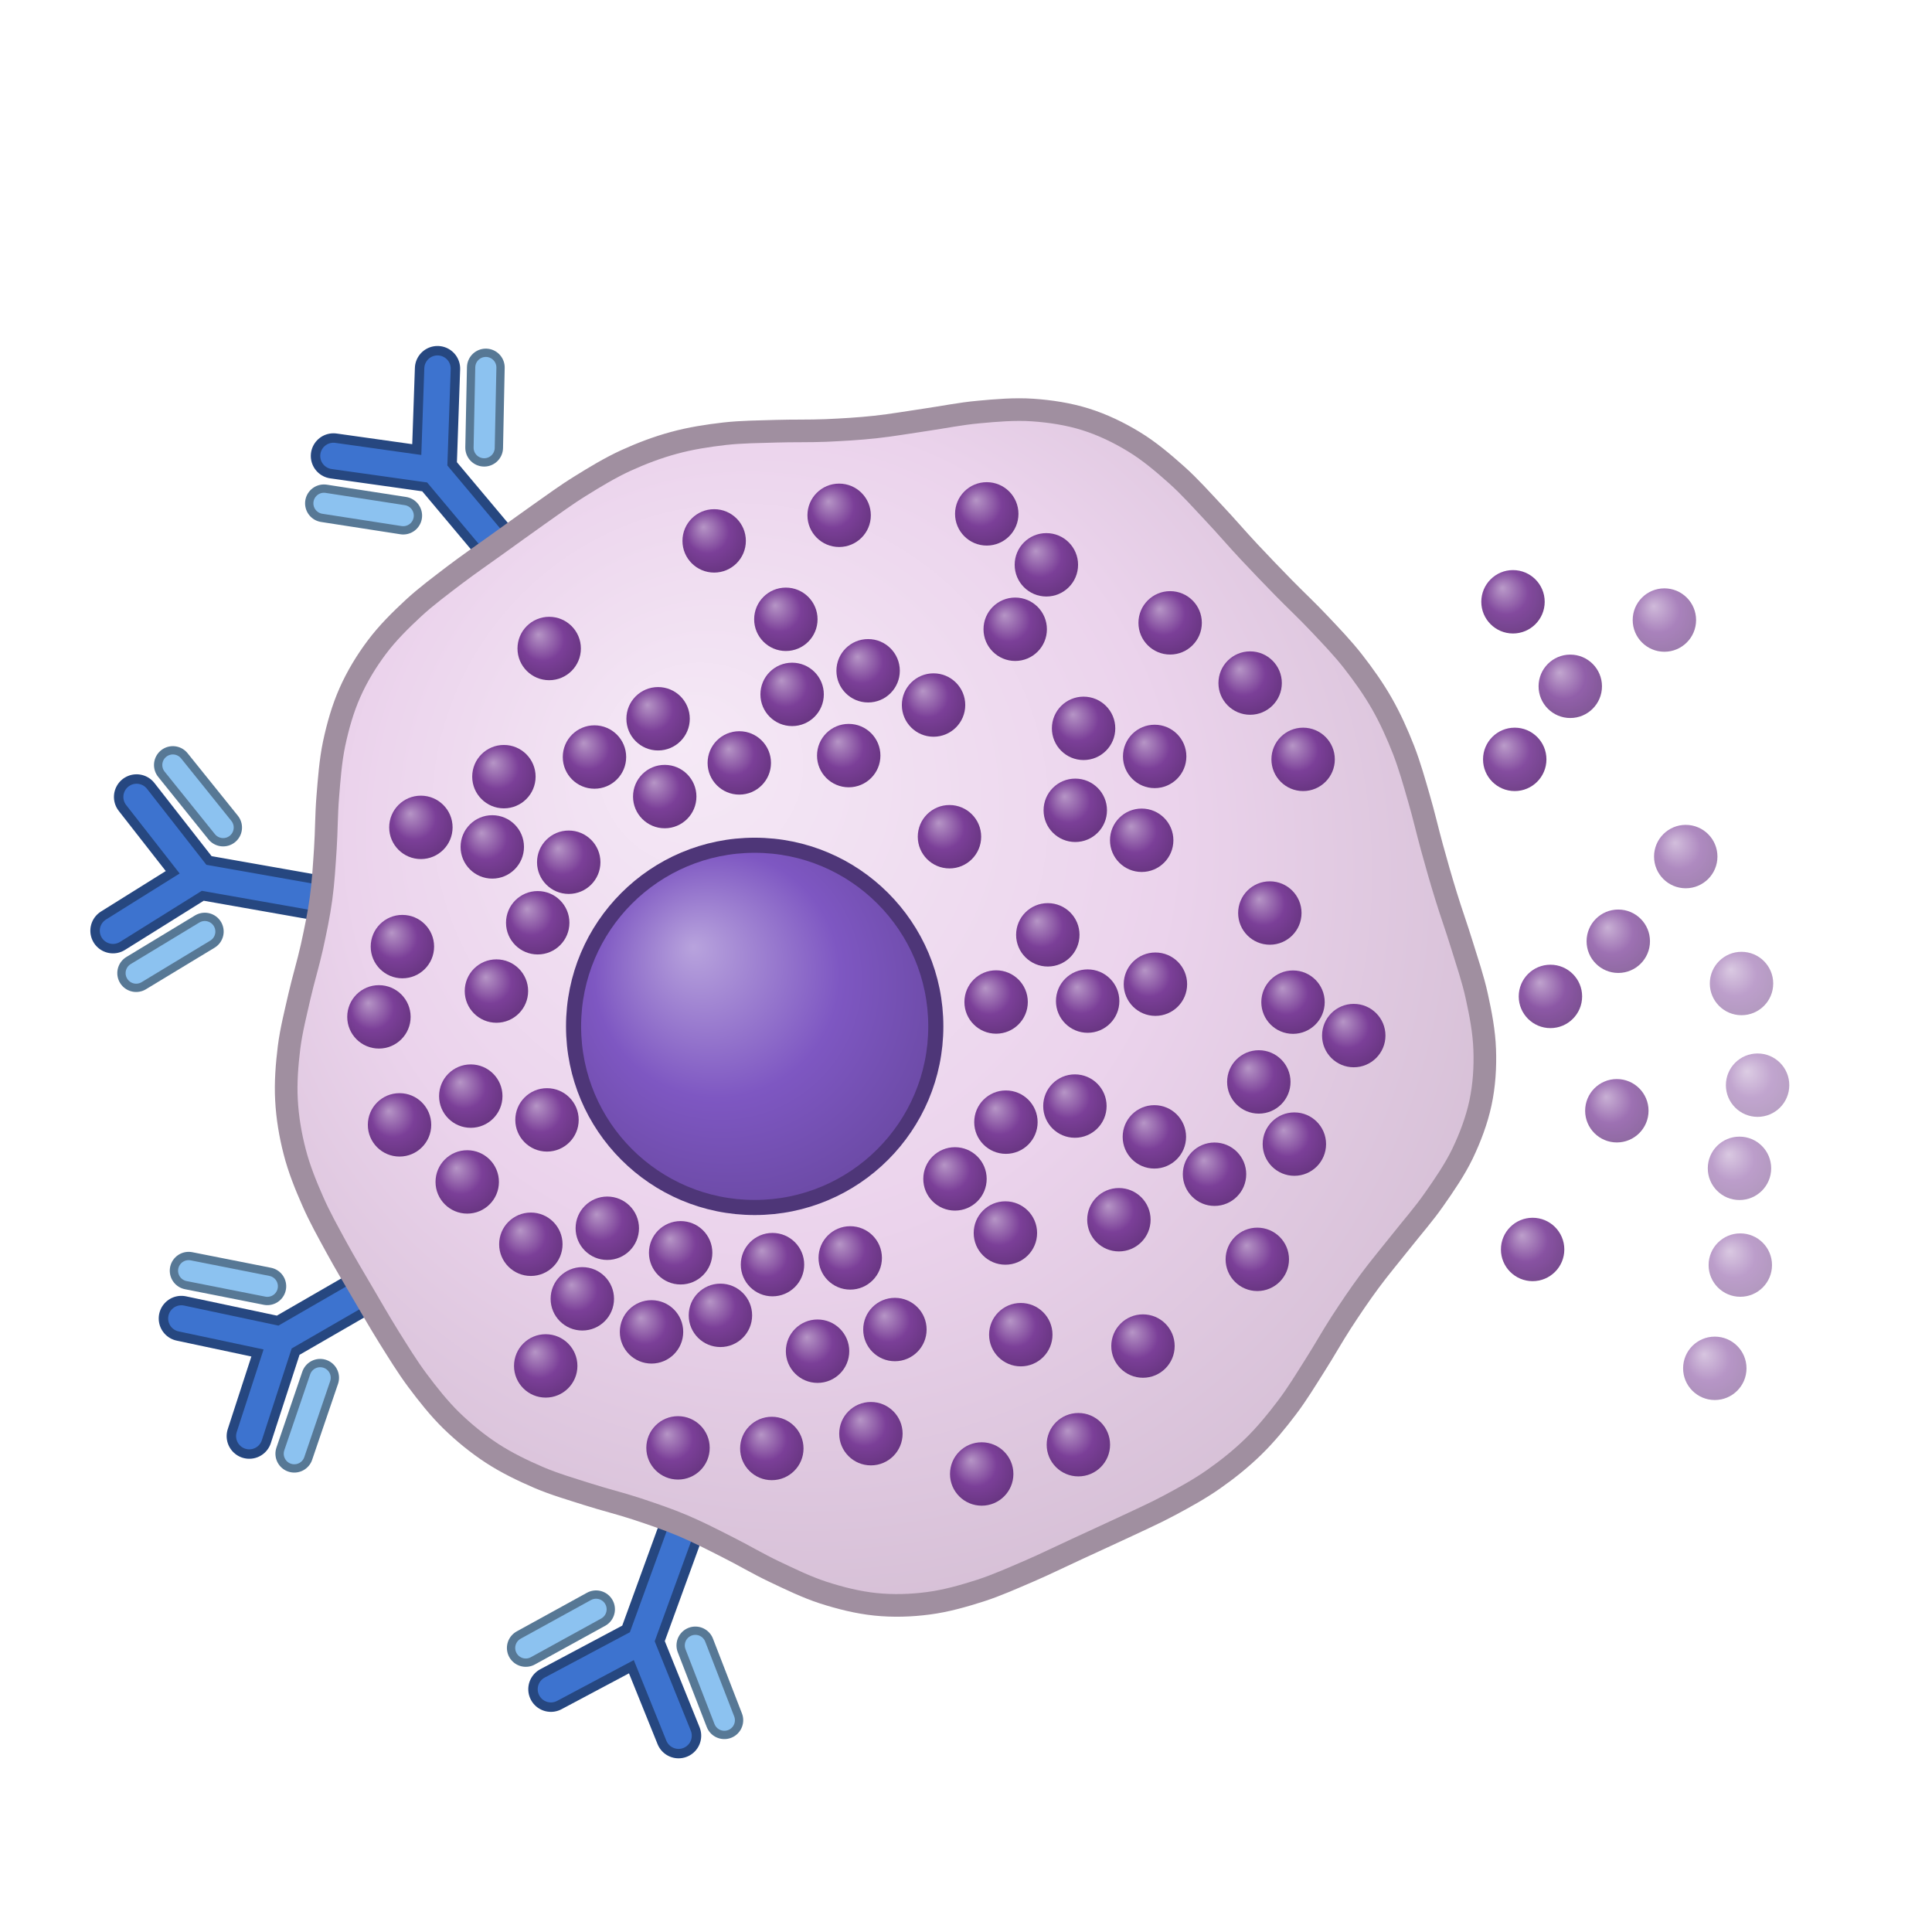
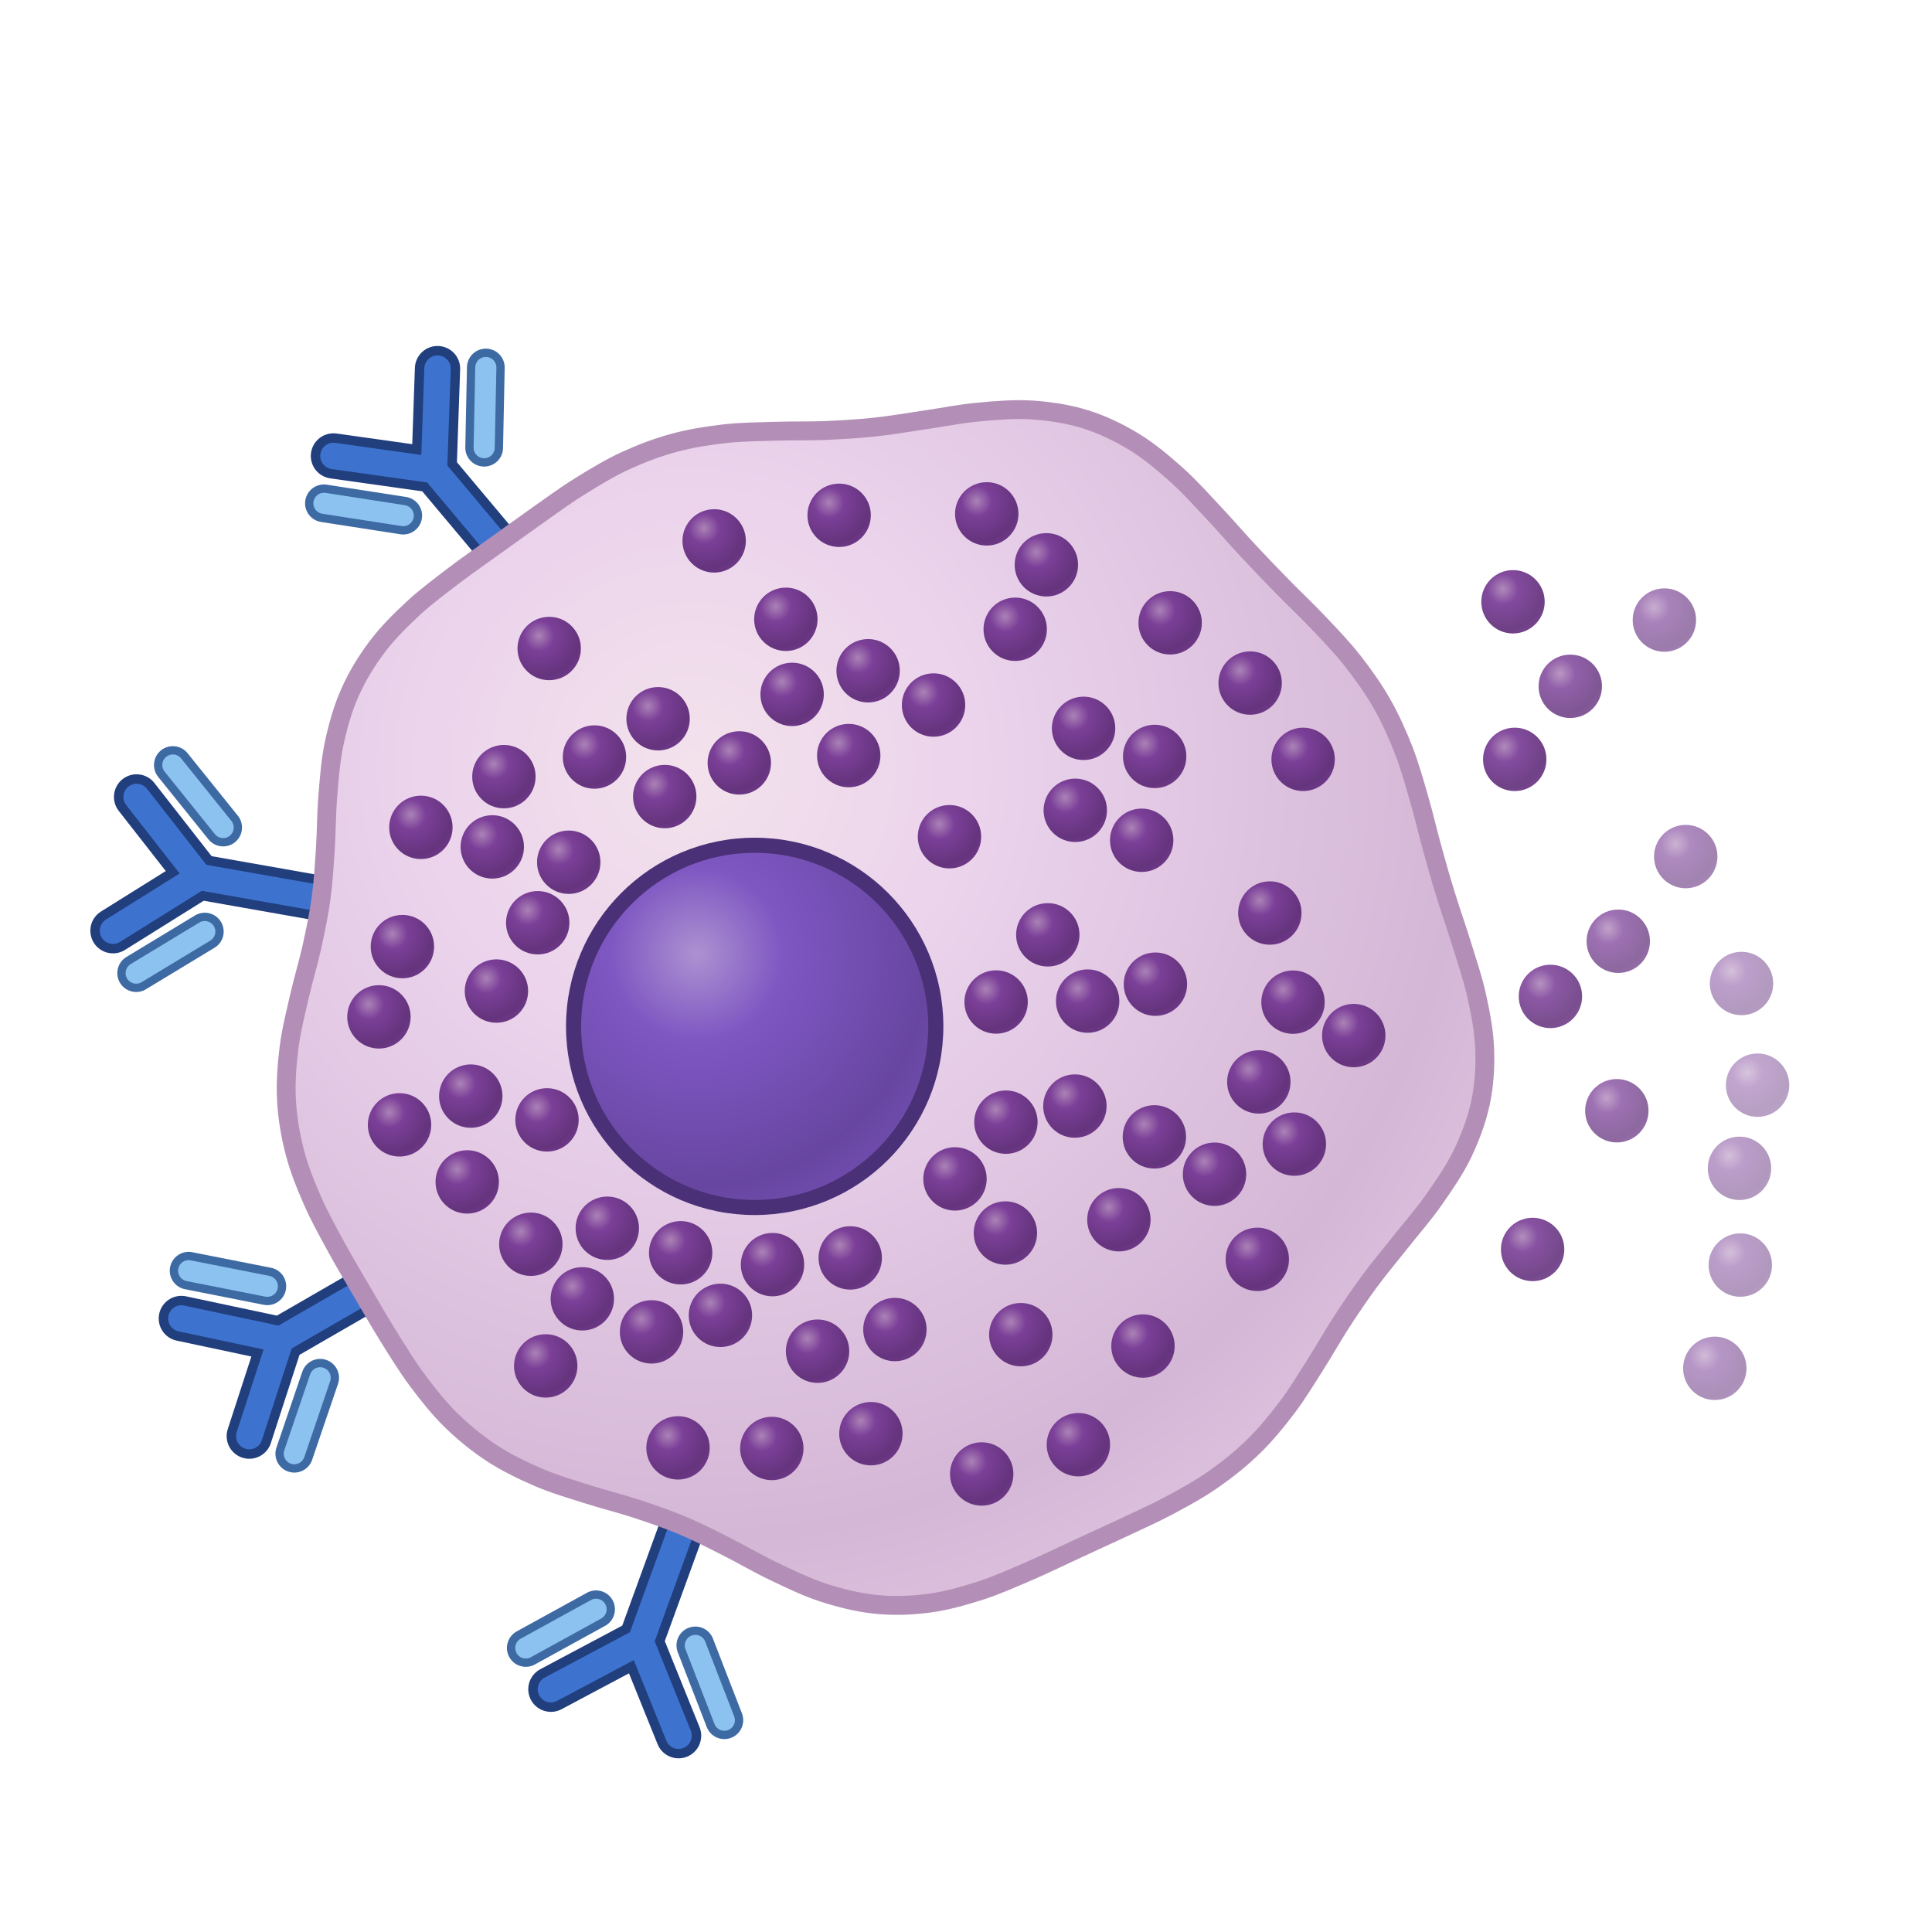
<svg xmlns="http://www.w3.org/2000/svg" viewBox="0 0 256 256" width="256" height="256" role="img" aria-labelledby="mast-cell-title">
  <defs>
-     <radialGradient id="mast-cell-body" cx="0.45" cy="0.42" r="0.62" fx="0.33" fy="0.28">
-       <stop offset="0" stop-color="#f5e9f6" />
-       <stop offset="0.55" stop-color="#EBD3EC" />
-       <stop offset="1" stop-color="#d4bed4" />
+     <radialGradient id="mast-cell-body" cx="0.34" cy="0.3" r="0.8">
+       <stop offset="0" stop-color="#f3e2ec" />
+       <stop offset="0.3" stop-color="#EBD3EC" />
+       <stop offset="0.8" stop-color="#d4b7d6" />
+       <stop offset="1" stop-color="#e0c5e1" />
    </radialGradient>
-     <radialGradient id="mast-cell-nucleus" cx="0.45" cy="0.42" r="0.62" fx="0.33" fy="0.28">
-       <stop offset="0" stop-color="#b8a3dd" />
-       <stop offset="0.55" stop-color="#7E57C2" />
-       <stop offset="1" stop-color="#6a49a3" />
+     <radialGradient id="mast-cell-nucleus" cx="0.34" cy="0.3" r="0.8">
+       <stop offset="0" stop-color="#ac91d1" />
+       <stop offset="0.3" stop-color="#7E57C2" />
+       <stop offset="0.8" stop-color="#6746a1" />
+       <stop offset="1" stop-color="#734fb2" />
    </radialGradient>
-     <radialGradient id="mast-cell-granule" cx="0.45" cy="0.42" r="0.62" fx="0.33" fy="0.28">
-       <stop offset="0" stop-color="#b695c6" />
-       <stop offset="0.55" stop-color="#7B3F98" />
-       <stop offset="1" stop-color="#673580" />
+     <radialGradient id="mast-cell-granule" cx="0.34" cy="0.3" r="0.8">
+       <stop offset="0" stop-color="#ab82b6" />
+       <stop offset="0.3" stop-color="#7B3F98" />
+       <stop offset="0.8" stop-color="#65347d" />
+       <stop offset="1" stop-color="#70398b" />
    </radialGradient>
  </defs>
  <g transform="rotate(200 116 132)">
    <g transform="translate(116 51) rotate(0) scale(1)" fill="none" stroke-linecap="round" stroke-linejoin="round">
-       <path d="M-7 -8L-14 -16M7 -8L14 -16" stroke="#577895" stroke-width="5" />
+       <path d="M-7 -8L-14 -16M7 -8L14 -16" stroke="#3d6aa3" stroke-width="5" />
      <path d="M-7 -8L-14 -16M7 -8L14 -16" stroke="#8CC2F0" stroke-width="2.8" />
-       <path d="M0 6L0 -10M0 -10L-9 -20M0 -10L9 -20" stroke="#264780" stroke-width="6" />
+       <path d="M0 6L0 -10M0 -10L-9 -20M0 -10L9 -20" stroke="#213e7d" stroke-width="6" />
      <path d="M0 6L0 -10M0 -10L-9 -20M0 -10L9 -20" stroke="#3D73CF" stroke-width="3.5" />
    </g>
  </g>
  <g transform="rotate(240 116 132)">
    <g transform="translate(116 51) rotate(0) scale(1)" fill="none" stroke-linecap="round" stroke-linejoin="round">
-       <path d="M-7 -8L-14 -16M7 -8L14 -16" stroke="#577895" stroke-width="5" />
+       <path d="M-7 -8L-14 -16M7 -8L14 -16" stroke="#3d6aa3" stroke-width="5" />
      <path d="M-7 -8L-14 -16M7 -8L14 -16" stroke="#8CC2F0" stroke-width="2.8" />
-       <path d="M0 6L0 -10M0 -10L-9 -20M0 -10L9 -20" stroke="#264780" stroke-width="6" />
+       <path d="M0 6L0 -10M0 -10L-9 -20M0 -10L9 -20" stroke="#213e7d" stroke-width="6" />
      <path d="M0 6L0 -10M0 -10L-9 -20M0 -10L9 -20" stroke="#3D73CF" stroke-width="3.5" />
    </g>
  </g>
  <g transform="rotate(280 116 132)">
    <g transform="translate(116 51) rotate(0) scale(1)" fill="none" stroke-linecap="round" stroke-linejoin="round">
-       <path d="M-7 -8L-14 -16M7 -8L14 -16" stroke="#577895" stroke-width="5" />
+       <path d="M-7 -8L-14 -16M7 -8L14 -16" stroke="#3d6aa3" stroke-width="5" />
      <path d="M-7 -8L-14 -16M7 -8L14 -16" stroke="#8CC2F0" stroke-width="2.8" />
-       <path d="M0 6L0 -10M0 -10L-9 -20M0 -10L9 -20" stroke="#264780" stroke-width="6" />
+       <path d="M0 6L0 -10M0 -10L-9 -20M0 -10L9 -20" stroke="#213e7d" stroke-width="6" />
      <path d="M0 6L0 -10M0 -10L-9 -20M0 -10L9 -20" stroke="#3D73CF" stroke-width="3.5" />
    </g>
  </g>
  <g transform="rotate(320 116 132)">
    <g transform="translate(116 51) rotate(0) scale(1)" fill="none" stroke-linecap="round" stroke-linejoin="round">
-       <path d="M-7 -8L-14 -16M7 -8L14 -16" stroke="#577895" stroke-width="5" />
+       <path d="M-7 -8L-14 -16M7 -8L14 -16" stroke="#3d6aa3" stroke-width="5" />
      <path d="M-7 -8L-14 -16M7 -8L14 -16" stroke="#8CC2F0" stroke-width="2.8" />
-       <path d="M0 6L0 -10M0 -10L-9 -20M0 -10L9 -20" stroke="#264780" stroke-width="6" />
+       <path d="M0 6L0 -10M0 -10L-9 -20M0 -10L9 -20" stroke="#213e7d" stroke-width="6" />
      <path d="M0 6L0 -10M0 -10L-9 -20M0 -10L9 -20" stroke="#3D73CF" stroke-width="3.5" />
    </g>
  </g>
-   <path d="M195.68 132C196.19 134.31 196.65 136.71 196.73 139.06C196.82 141.42 196.66 143.84 196.17 146.14C195.68 148.43 194.82 150.71 193.8 152.85C192.77 154.98 191.38 157 190.02 158.94C188.67 160.88 187.09 162.67 185.66 164.48C184.23 166.29 182.78 168 181.46 169.79C180.14 171.58 178.93 173.37 177.73 175.22C176.53 177.07 175.46 179 174.26 180.88C173.06 182.77 171.89 184.72 170.52 186.52C169.16 188.32 167.7 190.1 166.08 191.68C164.46 193.26 162.67 194.7 160.81 196C158.96 197.3 156.95 198.4 154.95 199.47C152.96 200.54 150.88 201.45 148.84 202.42C146.79 203.38 144.74 204.31 142.67 205.27C140.6 206.22 138.54 207.24 136.41 208.16C134.28 209.07 132.12 210.05 129.89 210.77C127.66 211.48 125.35 212.14 123.04 212.44C120.72 212.75 118.33 212.82 116 212.58C113.67 212.34 111.33 211.75 109.09 211.03C106.85 210.3 104.67 209.23 102.56 208.23C100.45 207.23 98.45 206.03 96.43 205.02C94.42 204 92.48 203 90.47 202.15C88.45 201.3 86.42 200.61 84.33 199.92C82.23 199.23 80.05 198.7 77.89 198.01C75.73 197.32 73.47 196.67 71.35 195.76C69.24 194.85 67.11 193.82 65.18 192.56C63.25 191.3 61.44 189.81 59.79 188.21C58.15 186.6 56.7 184.76 55.32 182.92C53.94 181.07 52.74 179.09 51.52 177.15C50.31 175.2 49.17 173.22 48.02 171.25C46.86 169.27 45.69 167.32 44.59 165.3C43.49 163.28 42.35 161.25 41.43 159.14C40.5 157.03 39.62 154.85 39.05 152.62C38.47 150.39 38.08 148.06 37.96 145.76C37.83 143.46 38.02 141.09 38.3 138.8C38.59 136.5 39.18 134.22 39.68 132C40.19 129.78 40.85 127.63 41.33 125.47C41.8 123.31 42.25 121.21 42.54 119.05C42.84 116.88 42.96 114.71 43.11 112.47C43.26 110.23 43.24 107.91 43.43 105.59C43.62 103.27 43.79 100.85 44.27 98.55C44.76 96.25 45.41 93.93 46.36 91.79C47.3 89.66 48.54 87.61 49.94 85.75C51.34 83.88 53.04 82.2 54.75 80.61C56.47 79.02 58.37 77.62 60.21 76.21C62.06 74.81 63.95 73.51 65.8 72.18C67.66 70.85 69.48 69.52 71.34 68.21C73.19 66.91 75.02 65.56 76.95 64.37C78.88 63.17 80.85 61.98 82.91 61.03C84.97 60.09 87.12 59.27 89.31 58.68C91.5 58.08 93.78 57.73 96.03 57.47C98.28 57.22 100.56 57.21 102.8 57.14C105.04 57.07 107.24 57.13 109.44 57.04C111.64 56.94 113.79 56.82 116 56.58C118.21 56.34 120.41 55.95 122.68 55.62C124.96 55.29 127.29 54.81 129.65 54.6C132 54.38 134.45 54.17 136.81 54.33C139.17 54.49 141.58 54.86 143.82 55.56C146.06 56.26 148.25 57.31 150.26 58.54C152.27 59.76 154.13 61.34 155.89 62.91C157.65 64.48 159.24 66.28 160.83 67.97C162.43 69.66 163.91 71.41 165.46 73.06C167 74.71 168.54 76.3 170.1 77.9C171.66 79.49 173.29 81.01 174.82 82.64C176.36 84.27 177.93 85.9 179.31 87.67C180.69 89.44 182.01 91.3 183.12 93.25C184.23 95.2 185.16 97.28 185.98 99.37C186.79 101.46 187.4 103.64 188.02 105.79C188.65 107.93 189.14 110.1 189.73 112.24C190.32 114.39 190.92 116.51 191.59 118.67C192.25 120.83 193.03 122.98 193.71 125.2C194.39 127.42 195.18 129.69 195.68 132Z" fill="url(#mast-cell-body)" stroke="#a08fa0" stroke-width="3" />
-   <circle cx="100" cy="136" r="24" fill="url(#mast-cell-nucleus)" stroke="#4e3678" stroke-width="2" />
+   <path d="M195.68 132C196.19 134.31 196.65 136.71 196.73 139.06C196.82 141.42 196.66 143.84 196.17 146.14C195.68 148.43 194.82 150.71 193.8 152.85C192.77 154.98 191.38 157 190.02 158.94C188.67 160.88 187.09 162.67 185.66 164.48C184.23 166.29 182.78 168 181.46 169.79C180.14 171.58 178.93 173.37 177.73 175.22C176.53 177.07 175.46 179 174.26 180.88C173.06 182.77 171.89 184.72 170.52 186.52C169.16 188.32 167.7 190.1 166.08 191.68C164.46 193.26 162.67 194.7 160.81 196C158.96 197.3 156.95 198.4 154.95 199.47C152.96 200.54 150.88 201.45 148.84 202.42C146.79 203.38 144.74 204.31 142.67 205.27C140.6 206.22 138.54 207.24 136.41 208.16C134.28 209.07 132.12 210.05 129.89 210.77C127.66 211.48 125.35 212.14 123.04 212.44C120.72 212.75 118.33 212.82 116 212.58C113.67 212.34 111.33 211.75 109.09 211.03C106.85 210.3 104.67 209.23 102.56 208.23C100.45 207.23 98.45 206.03 96.43 205.02C94.42 204 92.48 203 90.47 202.15C88.45 201.3 86.42 200.61 84.33 199.92C82.23 199.23 80.05 198.7 77.89 198.01C75.73 197.32 73.47 196.67 71.35 195.76C69.24 194.85 67.11 193.82 65.18 192.56C63.25 191.3 61.44 189.81 59.79 188.21C58.15 186.6 56.7 184.76 55.32 182.92C53.94 181.07 52.74 179.09 51.52 177.15C50.31 175.2 49.17 173.22 48.02 171.25C46.86 169.27 45.69 167.32 44.59 165.3C43.49 163.28 42.35 161.25 41.43 159.14C40.5 157.03 39.62 154.85 39.05 152.62C38.47 150.39 38.08 148.06 37.96 145.76C37.83 143.46 38.02 141.09 38.3 138.8C38.59 136.5 39.18 134.22 39.68 132C40.19 129.78 40.85 127.63 41.33 125.47C41.8 123.31 42.25 121.21 42.54 119.05C42.84 116.88 42.96 114.71 43.11 112.47C43.26 110.23 43.24 107.91 43.43 105.59C43.62 103.27 43.79 100.85 44.27 98.55C44.76 96.25 45.41 93.93 46.36 91.79C47.3 89.66 48.54 87.61 49.94 85.75C51.34 83.88 53.04 82.2 54.75 80.61C56.47 79.02 58.37 77.62 60.21 76.21C62.06 74.81 63.95 73.51 65.8 72.18C67.66 70.85 69.48 69.52 71.34 68.21C73.19 66.91 75.02 65.56 76.95 64.37C78.88 63.17 80.85 61.98 82.91 61.03C84.97 60.09 87.12 59.27 89.31 58.68C91.5 58.08 93.78 57.73 96.03 57.47C98.28 57.22 100.56 57.21 102.8 57.14C105.04 57.07 107.24 57.13 109.44 57.04C111.64 56.94 113.79 56.82 116 56.58C118.21 56.34 120.41 55.95 122.68 55.62C124.96 55.29 127.29 54.81 129.65 54.6C132 54.38 134.45 54.17 136.81 54.33C139.17 54.49 141.58 54.86 143.82 55.56C146.06 56.26 148.25 57.31 150.26 58.54C152.27 59.76 154.13 61.34 155.89 62.91C157.65 64.48 159.24 66.28 160.83 67.97C162.43 69.66 163.91 71.41 165.46 73.06C167 74.71 168.54 76.3 170.1 77.9C171.66 79.49 173.29 81.01 174.82 82.64C176.36 84.27 177.93 85.9 179.31 87.67C180.69 89.44 182.01 91.3 183.12 93.25C184.23 95.2 185.16 97.28 185.98 99.37C186.79 101.46 187.4 103.64 188.02 105.79C188.65 107.93 189.14 110.1 189.73 112.24C190.32 114.39 190.92 116.51 191.59 118.67C192.25 120.83 193.03 122.98 193.71 125.2C194.39 127.42 195.18 129.69 195.68 132Z" fill="url(#mast-cell-body)" stroke="#b38fb7" stroke-width="2.5" />
+   <circle cx="100" cy="136" r="24" fill="url(#mast-cell-nucleus)" stroke="#4a3076" stroke-width="2" />
  <circle cx="112.66" cy="166.68" r="4.2" fill="url(#mast-cell-granule)" />
  <circle cx="172.67" cy="100.62" r="4.2" fill="url(#mast-cell-granule)" />
  <circle cx="89.84" cy="191.85" r="4.2" fill="url(#mast-cell-granule)" />
  <circle cx="142.43" cy="146.56" r="4.2" fill="url(#mast-cell-granule)" />
  <circle cx="143.58" cy="96.51" r="4.2" fill="url(#mast-cell-granule)" />
  <circle cx="166.6" cy="166.87" r="4.2" fill="url(#mast-cell-granule)" />
  <circle cx="72.77" cy="85.93" r="4.2" fill="url(#mast-cell-granule)" />
  <circle cx="78.77" cy="100.31" r="4.2" fill="url(#mast-cell-granule)" />
  <circle cx="61.91" cy="156.61" r="4.2" fill="url(#mast-cell-granule)" />
  <circle cx="133.22" cy="163.38" r="4.2" fill="url(#mast-cell-granule)" />
  <circle cx="75.36" cy="114.25" r="4.2" fill="url(#mast-cell-granule)" />
  <circle cx="125.81" cy="110.87" r="4.2" fill="url(#mast-cell-granule)" />
  <circle cx="65.23" cy="112.22" r="4.2" fill="url(#mast-cell-granule)" />
  <circle cx="90.19" cy="166" r="4.2" fill="url(#mast-cell-granule)" />
  <circle cx="153" cy="100.23" r="4.2" fill="url(#mast-cell-granule)" />
  <circle cx="53.32" cy="125.43" r="4.2" fill="url(#mast-cell-granule)" />
  <circle cx="151.45" cy="178.36" r="4.2" fill="url(#mast-cell-granule)" />
  <circle cx="52.94" cy="149.05" r="4.2" fill="url(#mast-cell-granule)" />
  <circle cx="65.78" cy="131.32" r="4.2" fill="url(#mast-cell-granule)" />
  <circle cx="131.99" cy="132.77" r="4.2" fill="url(#mast-cell-granule)" />
  <circle cx="97.96" cy="101.09" r="4.2" fill="url(#mast-cell-granule)" />
  <circle cx="148.26" cy="161.62" r="4.2" fill="url(#mast-cell-granule)" />
  <circle cx="66.77" cy="102.91" r="4.2" fill="url(#mast-cell-granule)" />
  <circle cx="72.31" cy="180.99" r="4.2" fill="url(#mast-cell-granule)" />
  <circle cx="72.48" cy="148.39" r="4.2" fill="url(#mast-cell-granule)" />
  <circle cx="70.34" cy="164.87" r="4.2" fill="url(#mast-cell-granule)" />
  <circle cx="108.33" cy="179.04" r="4.2" fill="url(#mast-cell-granule)" />
  <circle cx="153.1" cy="130.41" r="4.2" fill="url(#mast-cell-granule)" />
  <circle cx="171.33" cy="132.79" r="4.2" fill="url(#mast-cell-granule)" />
  <circle cx="135.26" cy="176.85" r="4.2" fill="url(#mast-cell-granule)" />
  <circle cx="134.52" cy="83.38" r="4.2" fill="url(#mast-cell-granule)" />
  <circle cx="71.25" cy="122.27" r="4.2" fill="url(#mast-cell-granule)" />
  <circle cx="104.13" cy="82.06" r="4.2" fill="url(#mast-cell-granule)" />
  <circle cx="112.46" cy="100.12" r="4.2" fill="url(#mast-cell-granule)" />
  <circle cx="155.05" cy="82.53" r="4.2" fill="url(#mast-cell-granule)" />
  <circle cx="87.2" cy="95.24" r="4.2" fill="url(#mast-cell-granule)" />
  <circle cx="111.19" cy="68.28" r="4.2" fill="url(#mast-cell-granule)" />
  <circle cx="123.7" cy="93.42" r="4.2" fill="url(#mast-cell-granule)" />
  <circle cx="115.4" cy="189.97" r="4.2" fill="url(#mast-cell-granule)" />
  <circle cx="168.26" cy="120.98" r="4.2" fill="url(#mast-cell-granule)" />
  <circle cx="80.47" cy="162.75" r="4.2" fill="url(#mast-cell-granule)" />
  <circle cx="118.58" cy="176.17" r="4.2" fill="url(#mast-cell-granule)" />
  <circle cx="104.96" cy="92.01" r="4.2" fill="url(#mast-cell-granule)" />
  <circle cx="94.63" cy="71.67" r="4.2" fill="url(#mast-cell-granule)" />
  <circle cx="144.12" cy="132.65" r="4.2" fill="url(#mast-cell-granule)" />
  <circle cx="133.29" cy="148.69" r="4.2" fill="url(#mast-cell-granule)" />
  <circle cx="179.38" cy="137.22" r="4.2" fill="url(#mast-cell-granule)" />
  <circle cx="165.65" cy="90.51" r="4.2" fill="url(#mast-cell-granule)" />
  <circle cx="102.36" cy="167.57" r="4.2" fill="url(#mast-cell-granule)" />
  <circle cx="130.08" cy="195.31" r="4.2" fill="url(#mast-cell-granule)" />
  <circle cx="86.33" cy="176.48" r="4.2" fill="url(#mast-cell-granule)" />
  <circle cx="151.28" cy="111.34" r="4.2" fill="url(#mast-cell-granule)" />
  <circle cx="171.51" cy="151.6" r="4.2" fill="url(#mast-cell-granule)" />
  <circle cx="50.21" cy="134.74" r="4.2" fill="url(#mast-cell-granule)" />
  <circle cx="55.77" cy="109.63" r="4.2" fill="url(#mast-cell-granule)" />
  <circle cx="130.75" cy="68.09" r="4.2" fill="url(#mast-cell-granule)" />
  <circle cx="166.8" cy="143.36" r="4.2" fill="url(#mast-cell-granule)" />
  <circle cx="142.89" cy="191.43" r="4.2" fill="url(#mast-cell-granule)" />
  <circle cx="115.03" cy="88.88" r="4.2" fill="url(#mast-cell-granule)" />
  <circle cx="62.38" cy="145.24" r="4.2" fill="url(#mast-cell-granule)" />
  <circle cx="160.93" cy="155.59" r="4.2" fill="url(#mast-cell-granule)" />
  <circle cx="138.65" cy="74.84" r="4.2" fill="url(#mast-cell-granule)" />
  <circle cx="152.96" cy="150.64" r="4.2" fill="url(#mast-cell-granule)" />
  <circle cx="95.46" cy="174.29" r="4.2" fill="url(#mast-cell-granule)" />
  <circle cx="138.84" cy="123.87" r="4.2" fill="url(#mast-cell-granule)" />
  <circle cx="142.48" cy="107.37" r="4.2" fill="url(#mast-cell-granule)" />
  <circle cx="102.27" cy="191.93" r="4.2" fill="url(#mast-cell-granule)" />
  <circle cx="126.54" cy="156.21" r="4.2" fill="url(#mast-cell-granule)" />
  <circle cx="77.16" cy="172.1" r="4.2" fill="url(#mast-cell-granule)" />
  <circle cx="88.08" cy="105.55" r="4.2" fill="url(#mast-cell-granule)" />
  <circle cx="223.37" cy="113.5" r="4.2" fill="url(#mast-cell-granule)" opacity="0.61" />
  <circle cx="214.24" cy="147.18" r="4.2" fill="url(#mast-cell-granule)" opacity="0.74" />
  <circle cx="208.07" cy="90.94" r="4.2" fill="url(#mast-cell-granule)" opacity="0.83" />
  <circle cx="230.6" cy="167.63" r="4.2" fill="url(#mast-cell-granule)" opacity="0.51" />
  <circle cx="203.08" cy="165.56" r="4.2" fill="url(#mast-cell-granule)" opacity="0.9" />
  <circle cx="200.71" cy="100.62" r="4.2" fill="url(#mast-cell-granule)" opacity="0.93" />
  <circle cx="230.49" cy="154.81" r="4.2" fill="url(#mast-cell-granule)" opacity="0.51" />
  <circle cx="232.89" cy="143.79" r="4.2" fill="url(#mast-cell-granule)" opacity="0.47" />
  <circle cx="200.48" cy="79.74" r="4.2" fill="url(#mast-cell-granule)" opacity="0.94" />
  <circle cx="205.44" cy="132.03" r="4.2" fill="url(#mast-cell-granule)" opacity="0.87" />
  <circle cx="220.54" cy="82.16" r="4.2" fill="url(#mast-cell-granule)" opacity="0.65" />
  <circle cx="227.22" cy="181.31" r="4.2" fill="url(#mast-cell-granule)" opacity="0.55" />
  <circle cx="214.43" cy="124.72" r="4.2" fill="url(#mast-cell-granule)" opacity="0.74" />
  <circle cx="230.76" cy="130.32" r="4.2" fill="url(#mast-cell-granule)" opacity="0.5" />
</svg>
